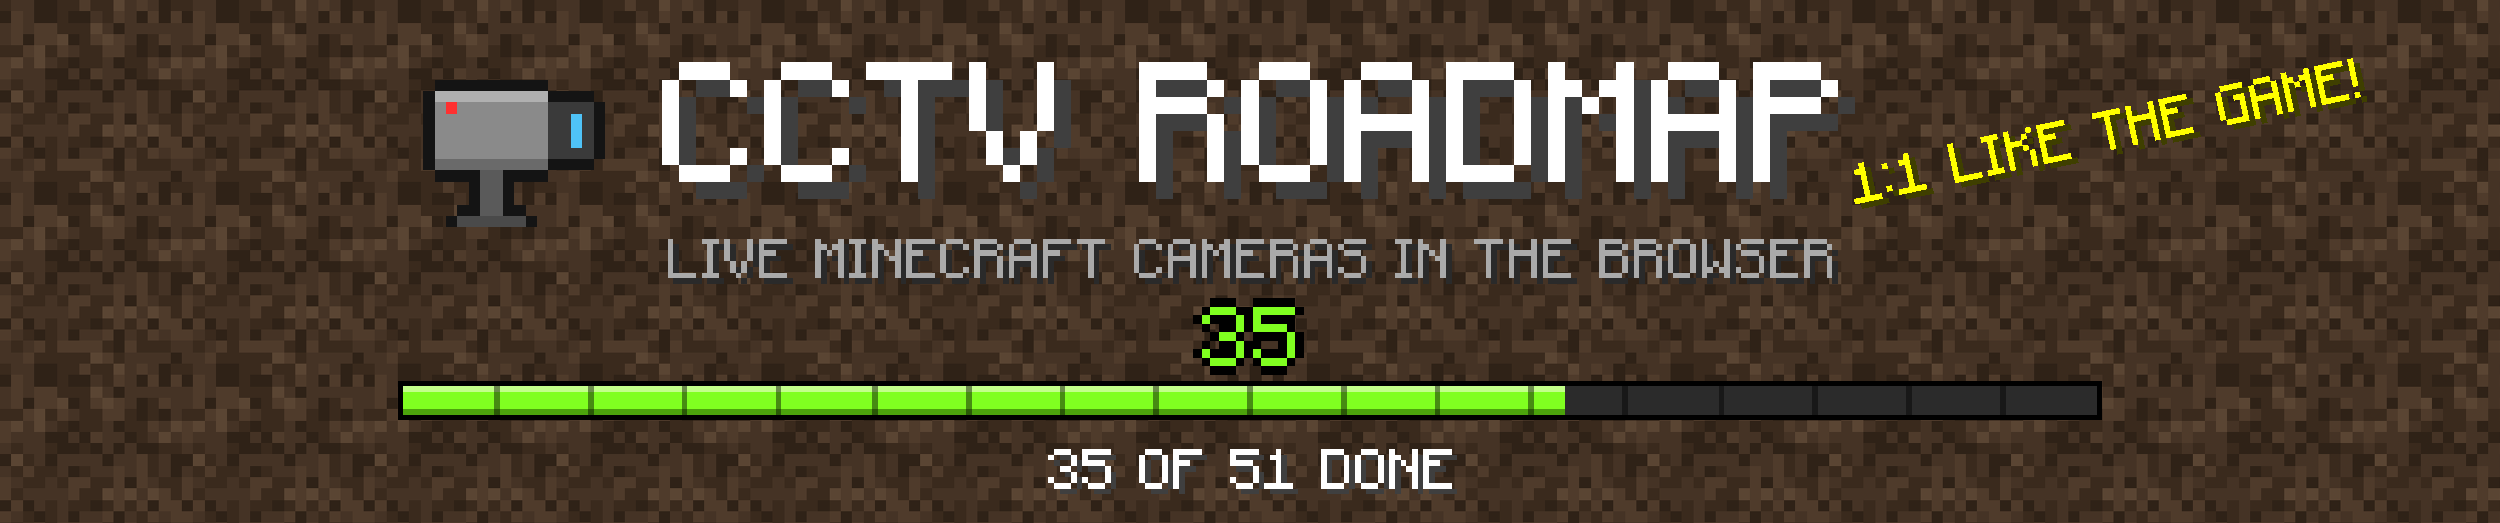
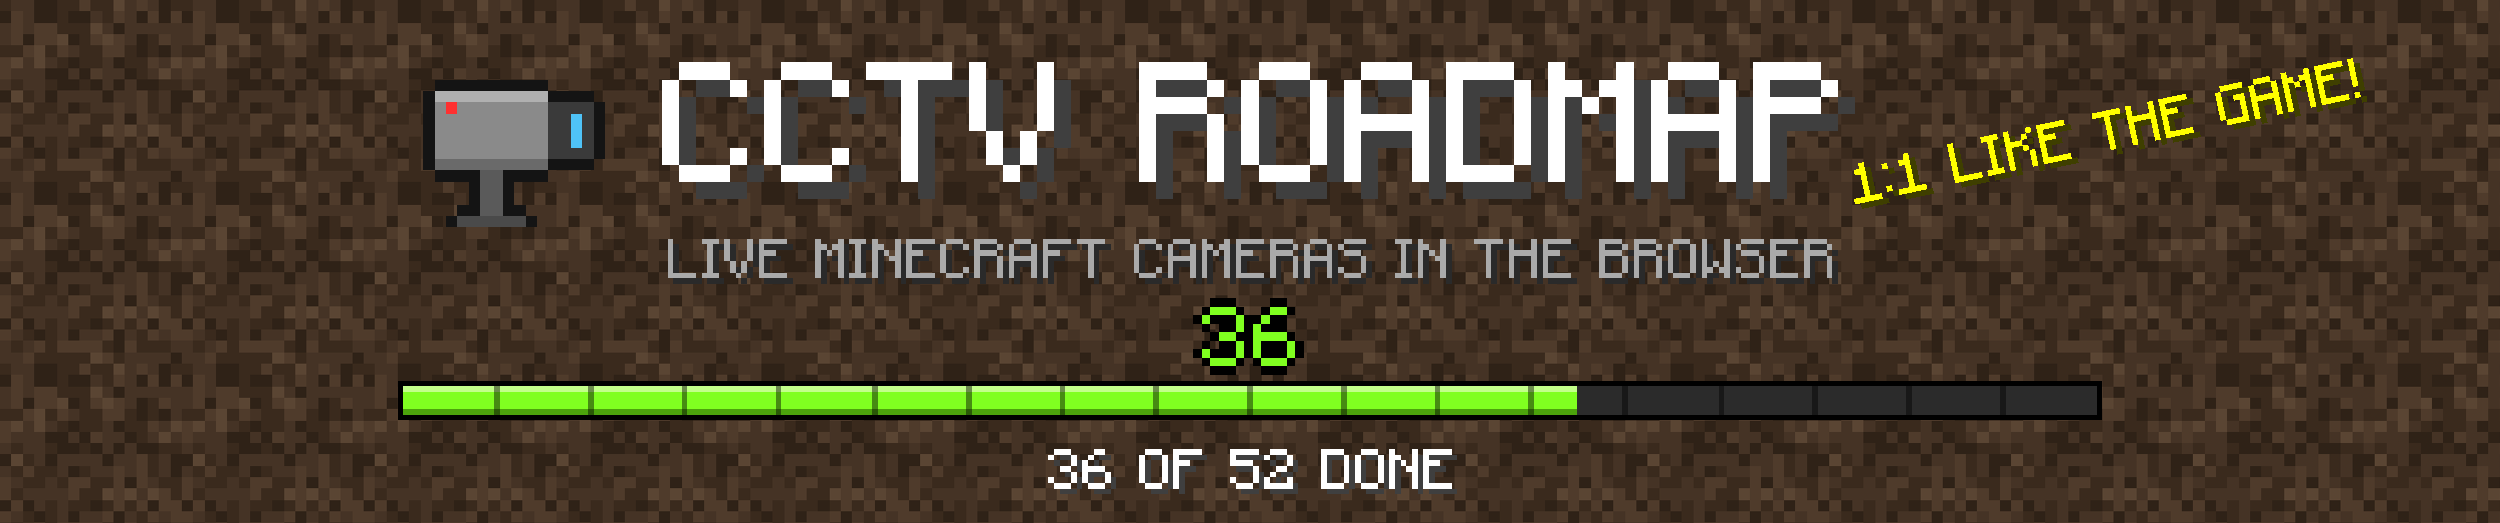
<svg xmlns="http://www.w3.org/2000/svg" width="880" height="184" viewBox="0 0 880 184" shape-rendering="crispEdges" role="img">
  <defs>
    <pattern id="dirt" width="64" height="64" patternUnits="userSpaceOnUse">
      <path fill="#3a2a1d" d="M0 0h4v4h-4zM20 0h8v4h-8zM32 0h8v4h-8zM60 0h4v4h-4zM20 4h4v4h-4zM36 4h4v4h-4zM20 8h12v4h-12zM28 12h4v4h-4zM52 12h4v4h-4zM0 16h8v4h-8zM16 16h4v4h-4zM28 16h8v4h-8zM44 16h4v4h-4zM52 16h4v4h-4zM20 20h4v4h-4zM28 20h8v4h-8zM44 20h8v4h-8zM48 24h4v4h-4zM4 28h4v4h-4zM16 28h4v4h-4zM28 28h4v4h-4zM56 28h8v4h-8zM8 32h4v4h-4zM52 32h4v4h-4zM4 36h4v4h-4zM12 36h8v4h-8zM28 36h4v4h-4zM52 36h4v4h-4zM8 40h8v4h-8zM20 40h4v4h-4zM32 40h8v4h-8zM56 40h8v4h-8zM4 44h4v4h-4zM28 44h8v4h-8zM60 44h4v4h-4zM16 48h4v4h-4zM24 48h8v4h-8zM36 48h4v4h-4zM44 48h4v4h-4zM8 52h4v4h-4zM16 52h4v4h-4zM48 52h4v4h-4zM4 56h4v4h-4zM16 56h4v4h-4zM36 56h4v4h-4zM48 56h12v4h-12zM12 60h20v4h-20zM40 60h4v4h-4z" />
      <path fill="#453325" d="M4 0h8v4h-8zM44 0h4v4h-4zM52 0h4v4h-4zM8 4h4v4h-4zM32 4h4v4h-4zM44 4h4v4h-4zM0 8h4v4h-4zM8 8h4v4h-4zM36 8h4v4h-4zM44 8h20v4h-20zM0 12h4v4h-4zM44 12h4v4h-4zM60 12h4v4h-4zM24 16h4v4h-4zM60 16h4v4h-4zM8 20h4v4h-4zM16 20h4v4h-4zM36 20h4v4h-4zM56 20h4v4h-4zM4 24h12v4h-12zM24 24h4v4h-4zM36 24h8v4h-8zM52 24h4v4h-4zM60 24h4v4h-4zM0 28h4v4h-4zM8 28h8v4h-8zM36 28h4v4h-4zM44 28h4v4h-4zM12 32h4v4h-4zM20 32h16v4h-16zM40 32h8v4h-8zM56 32h4v4h-4zM0 36h4v4h-4zM20 36h4v4h-4zM32 36h8v4h-8zM44 36h4v4h-4zM56 36h4v4h-4zM4 40h4v4h-4zM16 40h4v4h-4zM52 40h4v4h-4zM8 44h16v4h-16zM48 44h4v4h-4zM12 48h4v4h-4zM20 48h4v4h-4zM4 52h4v4h-4zM20 52h4v4h-4zM28 52h8v4h-8zM44 52h4v4h-4zM56 52h4v4h-4zM0 56h4v4h-4zM8 56h4v4h-4zM60 56h4v4h-4zM0 60h8v4h-8zM44 60h16v4h-16z" />
      <path fill="#2f2217" d="M12 0h8v4h-8zM56 0h4v4h-4zM0 4h4v4h-4zM12 4h8v4h-8zM24 4h8v4h-8zM48 4h4v4h-4zM56 4h4v4h-4zM40 8h4v4h-4zM8 12h4v4h-4zM24 12h4v4h-4zM48 12h4v4h-4zM48 16h4v4h-4zM56 16h4v4h-4zM24 20h4v4h-4zM40 20h4v4h-4zM16 24h8v4h-8zM28 24h4v4h-4zM44 24h4v4h-4zM20 28h8v4h-8zM32 28h4v4h-4zM40 28h4v4h-4zM48 28h8v4h-8zM0 32h4v4h-4zM16 32h4v4h-4zM36 32h4v4h-4zM60 32h4v4h-4zM24 36h4v4h-4zM60 36h4v4h-4zM44 40h4v4h-4zM0 48h4v4h-4zM8 48h4v4h-4zM32 48h4v4h-4zM52 48h4v4h-4zM12 52h4v4h-4zM24 52h4v4h-4zM40 52h4v4h-4zM40 56h4v4h-4zM60 60h4v4h-4z" />
      <path fill="#4f3b2b" d="M28 0h4v4h-4zM48 0h4v4h-4zM4 4h4v4h-4zM40 4h4v4h-4zM52 4h4v4h-4zM60 4h4v4h-4zM4 8h4v4h-4zM12 8h8v4h-8zM4 12h4v4h-4zM12 12h8v4h-8zM32 12h4v4h-4zM40 12h4v4h-4zM56 12h4v4h-4zM8 16h4v4h-4zM20 16h4v4h-4zM36 16h8v4h-8zM0 20h4v4h-4zM52 20h4v4h-4zM0 24h4v4h-4zM32 24h4v4h-4zM48 32h4v4h-4zM8 36h4v4h-4zM40 36h4v4h-4zM48 36h4v4h-4zM0 40h4v4h-4zM24 40h8v4h-8zM40 40h4v4h-4zM48 40h4v4h-4zM0 44h4v4h-4zM24 44h4v4h-4zM40 44h4v4h-4zM56 44h4v4h-4zM4 48h4v4h-4zM40 48h4v4h-4zM48 48h4v4h-4zM56 48h8v4h-8zM0 52h4v4h-4zM36 52h4v4h-4zM52 52h4v4h-4zM60 52h4v4h-4zM12 56h4v4h-4zM20 56h16v4h-16zM44 56h4v4h-4zM8 60h4v4h-4zM36 60h4v4h-4z" />
      <path fill="#5a4533" d="M40 0h4v4h-4zM32 8h4v4h-4zM20 12h4v4h-4zM36 12h4v4h-4zM12 16h4v4h-4zM4 20h4v4h-4zM12 20h4v4h-4zM60 20h4v4h-4zM56 24h4v4h-4zM4 32h4v4h-4zM36 44h4v4h-4zM44 44h4v4h-4zM52 44h4v4h-4zM32 60h4v4h-4z" />
    </pattern>
  </defs>
  <rect x="0" y="0" width="880" height="184" fill="url(#dirt)" />
  <path fill="#3f3f3f" d="M245 28h18v6h-18zM239 34h6v6h-6zM263 34h6v6h-6zM239 40h6v6h-6zM239 46h6v6h-6zM239 52h6v6h-6zM239 58h6v6h-6zM263 58h6v6h-6zM245 64h18v6h-18zM281 28h18v6h-18zM275 34h6v6h-6zM299 34h6v6h-6zM275 40h6v6h-6zM275 46h6v6h-6zM275 52h6v6h-6zM275 58h6v6h-6zM299 58h6v6h-6zM281 64h18v6h-18zM311 28h30v6h-30zM323 34h6v6h-6zM323 40h6v6h-6zM323 46h6v6h-6zM323 52h6v6h-6zM323 58h6v6h-6zM323 64h6v6h-6zM347 28h6v6h-6zM371 28h6v6h-6zM347 34h6v6h-6zM371 34h6v6h-6zM347 40h6v6h-6zM371 40h6v6h-6zM347 46h6v6h-6zM371 46h6v6h-6zM353 52h6v6h-6zM365 52h6v6h-6zM353 58h6v6h-6zM365 58h6v6h-6zM359 64h6v6h-6zM407 28h24v6h-24zM407 34h6v6h-6zM431 34h6v6h-6zM407 40h24v6h-24zM407 46h6v6h-6zM431 46h6v6h-6zM407 52h6v6h-6zM431 52h6v6h-6zM407 58h6v6h-6zM431 58h6v6h-6zM407 64h6v6h-6zM431 64h6v6h-6zM449 28h18v6h-18zM443 34h6v6h-6zM467 34h6v6h-6zM443 40h6v6h-6zM467 40h6v6h-6zM443 46h6v6h-6zM467 46h6v6h-6zM443 52h6v6h-6zM467 52h6v6h-6zM443 58h6v6h-6zM467 58h6v6h-6zM449 64h18v6h-18zM485 28h18v6h-18zM479 34h6v6h-6zM503 34h6v6h-6zM479 40h6v6h-6zM503 40h6v6h-6zM479 46h30v6h-30zM479 52h6v6h-6zM503 52h6v6h-6zM479 58h6v6h-6zM503 58h6v6h-6zM479 64h6v6h-6zM503 64h6v6h-6zM515 28h24v6h-24zM515 34h6v6h-6zM539 34h6v6h-6zM515 40h6v6h-6zM539 40h6v6h-6zM515 46h6v6h-6zM539 46h6v6h-6zM515 52h6v6h-6zM539 52h6v6h-6zM515 58h6v6h-6zM539 58h6v6h-6zM515 64h24v6h-24zM551 28h6v6h-6zM575 28h6v6h-6zM551 34h12v6h-12zM569 34h12v6h-12zM551 40h6v6h-6zM563 40h6v6h-6zM575 40h6v6h-6zM551 46h6v6h-6zM575 46h6v6h-6zM551 52h6v6h-6zM575 52h6v6h-6zM551 58h6v6h-6zM575 58h6v6h-6zM551 64h6v6h-6zM575 64h6v6h-6zM593 28h18v6h-18zM587 34h6v6h-6zM611 34h6v6h-6zM587 40h6v6h-6zM611 40h6v6h-6zM587 46h30v6h-30zM587 52h6v6h-6zM611 52h6v6h-6zM587 58h6v6h-6zM611 58h6v6h-6zM587 64h6v6h-6zM611 64h6v6h-6zM623 28h24v6h-24zM623 34h6v6h-6zM647 34h6v6h-6zM623 40h24v6h-24zM623 46h6v6h-6zM623 52h6v6h-6zM623 58h6v6h-6zM623 64h6v6h-6z" />
  <path fill="#ffffff" d="M239 22h18v6h-18zM233 28h6v6h-6zM257 28h6v6h-6zM233 34h6v6h-6zM233 40h6v6h-6zM233 46h6v6h-6zM233 52h6v6h-6zM257 52h6v6h-6zM239 58h18v6h-18zM275 22h18v6h-18zM269 28h6v6h-6zM293 28h6v6h-6zM269 34h6v6h-6zM269 40h6v6h-6zM269 46h6v6h-6zM269 52h6v6h-6zM293 52h6v6h-6zM275 58h18v6h-18zM305 22h30v6h-30zM317 28h6v6h-6zM317 34h6v6h-6zM317 40h6v6h-6zM317 46h6v6h-6zM317 52h6v6h-6zM317 58h6v6h-6zM341 22h6v6h-6zM365 22h6v6h-6zM341 28h6v6h-6zM365 28h6v6h-6zM341 34h6v6h-6zM365 34h6v6h-6zM341 40h6v6h-6zM365 40h6v6h-6zM347 46h6v6h-6zM359 46h6v6h-6zM347 52h6v6h-6zM359 52h6v6h-6zM353 58h6v6h-6zM401 22h24v6h-24zM401 28h6v6h-6zM425 28h6v6h-6zM401 34h24v6h-24zM401 40h6v6h-6zM425 40h6v6h-6zM401 46h6v6h-6zM425 46h6v6h-6zM401 52h6v6h-6zM425 52h6v6h-6zM401 58h6v6h-6zM425 58h6v6h-6zM443 22h18v6h-18zM437 28h6v6h-6zM461 28h6v6h-6zM437 34h6v6h-6zM461 34h6v6h-6zM437 40h6v6h-6zM461 40h6v6h-6zM437 46h6v6h-6zM461 46h6v6h-6zM437 52h6v6h-6zM461 52h6v6h-6zM443 58h18v6h-18zM479 22h18v6h-18zM473 28h6v6h-6zM497 28h6v6h-6zM473 34h6v6h-6zM497 34h6v6h-6zM473 40h30v6h-30zM473 46h6v6h-6zM497 46h6v6h-6zM473 52h6v6h-6zM497 52h6v6h-6zM473 58h6v6h-6zM497 58h6v6h-6zM509 22h24v6h-24zM509 28h6v6h-6zM533 28h6v6h-6zM509 34h6v6h-6zM533 34h6v6h-6zM509 40h6v6h-6zM533 40h6v6h-6zM509 46h6v6h-6zM533 46h6v6h-6zM509 52h6v6h-6zM533 52h6v6h-6zM509 58h24v6h-24zM545 22h6v6h-6zM569 22h6v6h-6zM545 28h12v6h-12zM563 28h12v6h-12zM545 34h6v6h-6zM557 34h6v6h-6zM569 34h6v6h-6zM545 40h6v6h-6zM569 40h6v6h-6zM545 46h6v6h-6zM569 46h6v6h-6zM545 52h6v6h-6zM569 52h6v6h-6zM545 58h6v6h-6zM569 58h6v6h-6zM587 22h18v6h-18zM581 28h6v6h-6zM605 28h6v6h-6zM581 34h6v6h-6zM605 34h6v6h-6zM581 40h30v6h-30zM581 46h6v6h-6zM605 46h6v6h-6zM581 52h6v6h-6zM605 52h6v6h-6zM581 58h6v6h-6zM605 58h6v6h-6zM617 22h24v6h-24zM617 28h6v6h-6zM641 28h6v6h-6zM617 34h24v6h-24zM617 40h6v6h-6zM617 46h6v6h-6zM617 52h6v6h-6zM617 58h6v6h-6z" />
  <path fill="#141414" d="M153 28h40v4h-40zM149 32h4v4h-4zM193 32h16v4h-16zM149 36h4v4h-4zM209 36h4v4h-4zM149 40h4v4h-4zM209 40h4v4h-4zM149 44h4v4h-4zM209 44h4v4h-4zM149 48h4v4h-4zM209 48h4v4h-4zM149 52h4v4h-4zM209 52h4v4h-4zM149 56h4v4h-4zM193 56h16v4h-16zM153 60h16v4h-16zM177 60h16v4h-16zM165 64h4v4h-4zM177 64h4v4h-4zM165 68h4v4h-4zM177 68h4v4h-4zM161 72h8v4h-8zM177 72h8v4h-8zM157 76h4v4h-4zM185 76h4v4h-4z" />
  <path fill="#b0b0b0" d="M153 32h40v4h-40z" />
  <path fill="#8a8a8a" d="M153 36h4v4h-4zM161 36h32v4h-32zM153 40h40v4h-40zM153 44h40v4h-40zM153 48h40v4h-40zM153 52h40v4h-40z" />
  <path fill="#ff3030" d="M157 36h4v4h-4z" />
  <path fill="#3a3a3a" d="M193 36h16v4h-16zM193 40h8v4h-8zM205 40h4v4h-4zM193 44h8v4h-8zM205 44h4v4h-4zM193 48h8v4h-8zM205 48h4v4h-4zM193 52h16v4h-16z" />
  <path fill="#4fc3f7" d="M201 40h4v4h-4zM201 44h4v4h-4zM201 48h4v4h-4z" />
  <path fill="#6a6a6a" d="M153 56h40v4h-40z" />
  <path fill="#5a5a5a" d="M169 60h8v4h-8zM169 64h8v4h-8zM169 68h8v4h-8zM169 72h8v4h-8z" />
  <path fill="#4a4a4a" d="M161 76h24v4h-24z" />
  <g transform="translate(653 72) rotate(-12)">
    <path fill="#3f3f00" d="M6 -12h2v2h-2zM4 -10h4v2h-4zM6 -8h2v2h-2zM6 -6h2v2h-2zM6 -4h2v2h-2zM6 -2h2v2h-2zM2 0h10v2h-10zM14 -10h2v2h-2zM14 -2h2v2h-2zM22 -12h2v2h-2zM20 -10h4v2h-4zM22 -8h2v2h-2zM22 -6h2v2h-2zM22 -4h2v2h-2zM22 -2h2v2h-2zM18 0h10v2h-10zM38 -12h2v2h-2zM38 -10h2v2h-2zM38 -8h2v2h-2zM38 -6h2v2h-2zM38 -4h2v2h-2zM38 -2h2v2h-2zM38 0h10v2h-10zM50 -12h6v2h-6zM52 -10h2v2h-2zM52 -8h2v2h-2zM52 -6h2v2h-2zM52 -4h2v2h-2zM52 -2h2v2h-2zM50 0h6v2h-6zM58 -12h2v2h-2zM66 -12h2v2h-2zM58 -10h2v2h-2zM64 -10h2v2h-2zM58 -8h6v2h-6zM58 -6h2v2h-2zM64 -6h2v2h-2zM58 -4h2v2h-2zM66 -4h2v2h-2zM58 -2h2v2h-2zM66 -2h2v2h-2zM58 0h2v2h-2zM66 0h2v2h-2zM70 -12h10v2h-10zM70 -10h2v2h-2zM70 -8h6v2h-6zM70 -6h2v2h-2zM70 -4h2v2h-2zM70 -2h2v2h-2zM70 0h10v2h-10zM90 -12h10v2h-10zM94 -10h2v2h-2zM94 -8h2v2h-2zM94 -6h2v2h-2zM94 -4h2v2h-2zM94 -2h2v2h-2zM94 0h2v2h-2zM102 -12h2v2h-2zM110 -12h2v2h-2zM102 -10h2v2h-2zM110 -10h2v2h-2zM102 -8h10v2h-10zM102 -6h2v2h-2zM110 -6h2v2h-2zM102 -4h2v2h-2zM110 -4h2v2h-2zM102 -2h2v2h-2zM110 -2h2v2h-2zM102 0h2v2h-2zM110 0h2v2h-2zM114 -12h10v2h-10zM114 -10h2v2h-2zM114 -8h6v2h-6zM114 -6h2v2h-2zM114 -4h2v2h-2zM114 -2h2v2h-2zM114 0h10v2h-10zM136 -12h8v2h-8zM134 -10h2v2h-2zM134 -8h2v2h-2zM140 -8h4v2h-4zM134 -6h2v2h-2zM142 -6h2v2h-2zM134 -4h2v2h-2zM142 -4h2v2h-2zM134 -2h2v2h-2zM142 -2h2v2h-2zM136 0h8v2h-8zM148 -12h6v2h-6zM146 -10h2v2h-2zM154 -10h2v2h-2zM146 -8h2v2h-2zM154 -8h2v2h-2zM146 -6h10v2h-10zM146 -4h2v2h-2zM154 -4h2v2h-2zM146 -2h2v2h-2zM154 -2h2v2h-2zM146 0h2v2h-2zM154 0h2v2h-2zM158 -12h2v2h-2zM166 -12h2v2h-2zM158 -10h4v2h-4zM164 -10h4v2h-4zM158 -8h2v2h-2zM162 -8h2v2h-2zM166 -8h2v2h-2zM158 -6h2v2h-2zM166 -6h2v2h-2zM158 -4h2v2h-2zM166 -4h2v2h-2zM158 -2h2v2h-2zM166 -2h2v2h-2zM158 0h2v2h-2zM166 0h2v2h-2zM170 -12h10v2h-10zM170 -10h2v2h-2zM170 -8h6v2h-6zM170 -6h2v2h-2zM170 -4h2v2h-2zM170 -2h2v2h-2zM170 0h10v2h-10zM182 -12h2v2h-2zM182 -10h2v2h-2zM182 -8h2v2h-2zM182 -6h2v2h-2zM182 -4h2v2h-2zM182 0h2v2h-2z" />
    <path fill="#ffff00" d="M4 -14h2v2h-2zM2 -12h4v2h-4zM4 -10h2v2h-2zM4 -8h2v2h-2zM4 -6h2v2h-2zM4 -4h2v2h-2zM0 -2h10v2h-10zM12 -12h2v2h-2zM12 -4h2v2h-2zM20 -14h2v2h-2zM18 -12h4v2h-4zM20 -10h2v2h-2zM20 -8h2v2h-2zM20 -6h2v2h-2zM20 -4h2v2h-2zM16 -2h10v2h-10zM36 -14h2v2h-2zM36 -12h2v2h-2zM36 -10h2v2h-2zM36 -8h2v2h-2zM36 -6h2v2h-2zM36 -4h2v2h-2zM36 -2h10v2h-10zM48 -14h6v2h-6zM50 -12h2v2h-2zM50 -10h2v2h-2zM50 -8h2v2h-2zM50 -6h2v2h-2zM50 -4h2v2h-2zM48 -2h6v2h-6zM56 -14h2v2h-2zM64 -14h2v2h-2zM56 -12h2v2h-2zM62 -12h2v2h-2zM56 -10h6v2h-6zM56 -8h2v2h-2zM62 -8h2v2h-2zM56 -6h2v2h-2zM64 -6h2v2h-2zM56 -4h2v2h-2zM64 -4h2v2h-2zM56 -2h2v2h-2zM64 -2h2v2h-2zM68 -14h10v2h-10zM68 -12h2v2h-2zM68 -10h6v2h-6zM68 -8h2v2h-2zM68 -6h2v2h-2zM68 -4h2v2h-2zM68 -2h10v2h-10zM88 -14h10v2h-10zM92 -12h2v2h-2zM92 -10h2v2h-2zM92 -8h2v2h-2zM92 -6h2v2h-2zM92 -4h2v2h-2zM92 -2h2v2h-2zM100 -14h2v2h-2zM108 -14h2v2h-2zM100 -12h2v2h-2zM108 -12h2v2h-2zM100 -10h10v2h-10zM100 -8h2v2h-2zM108 -8h2v2h-2zM100 -6h2v2h-2zM108 -6h2v2h-2zM100 -4h2v2h-2zM108 -4h2v2h-2zM100 -2h2v2h-2zM108 -2h2v2h-2zM112 -14h10v2h-10zM112 -12h2v2h-2zM112 -10h6v2h-6zM112 -8h2v2h-2zM112 -6h2v2h-2zM112 -4h2v2h-2zM112 -2h10v2h-10zM134 -14h8v2h-8zM132 -12h2v2h-2zM132 -10h2v2h-2zM138 -10h4v2h-4zM132 -8h2v2h-2zM140 -8h2v2h-2zM132 -6h2v2h-2zM140 -6h2v2h-2zM132 -4h2v2h-2zM140 -4h2v2h-2zM134 -2h8v2h-8zM146 -14h6v2h-6zM144 -12h2v2h-2zM152 -12h2v2h-2zM144 -10h2v2h-2zM152 -10h2v2h-2zM144 -8h10v2h-10zM144 -6h2v2h-2zM152 -6h2v2h-2zM144 -4h2v2h-2zM152 -4h2v2h-2zM144 -2h2v2h-2zM152 -2h2v2h-2zM156 -14h2v2h-2zM164 -14h2v2h-2zM156 -12h4v2h-4zM162 -12h4v2h-4zM156 -10h2v2h-2zM160 -10h2v2h-2zM164 -10h2v2h-2zM156 -8h2v2h-2zM164 -8h2v2h-2zM156 -6h2v2h-2zM164 -6h2v2h-2zM156 -4h2v2h-2zM164 -4h2v2h-2zM156 -2h2v2h-2zM164 -2h2v2h-2zM168 -14h10v2h-10zM168 -12h2v2h-2zM168 -10h6v2h-6zM168 -8h2v2h-2zM168 -6h2v2h-2zM168 -4h2v2h-2zM168 -2h10v2h-10zM180 -14h2v2h-2zM180 -12h2v2h-2zM180 -10h2v2h-2zM180 -8h2v2h-2zM180 -6h2v2h-2zM180 -2h2v2h-2z" />
  </g>
  <path fill="#2a2a2a" d="M237 86h2v2h-2zM237 88h2v2h-2zM237 90h2v2h-2zM237 92h2v2h-2zM237 94h2v2h-2zM237 96h2v2h-2zM237 98h10v2h-10zM249 86h6v2h-6zM251 88h2v2h-2zM251 90h2v2h-2zM251 92h2v2h-2zM251 94h2v2h-2zM251 96h2v2h-2zM249 98h6v2h-6zM257 86h2v2h-2zM265 86h2v2h-2zM257 88h2v2h-2zM265 88h2v2h-2zM257 90h2v2h-2zM265 90h2v2h-2zM257 92h2v2h-2zM265 92h2v2h-2zM259 94h2v2h-2zM263 94h2v2h-2zM259 96h2v2h-2zM263 96h2v2h-2zM261 98h2v2h-2zM269 86h10v2h-10zM269 88h2v2h-2zM269 90h6v2h-6zM269 92h2v2h-2zM269 94h2v2h-2zM269 96h2v2h-2zM269 98h10v2h-10zM289 86h2v2h-2zM297 86h2v2h-2zM289 88h4v2h-4zM295 88h4v2h-4zM289 90h2v2h-2zM293 90h2v2h-2zM297 90h2v2h-2zM289 92h2v2h-2zM297 92h2v2h-2zM289 94h2v2h-2zM297 94h2v2h-2zM289 96h2v2h-2zM297 96h2v2h-2zM289 98h2v2h-2zM297 98h2v2h-2zM301 86h6v2h-6zM303 88h2v2h-2zM303 90h2v2h-2zM303 92h2v2h-2zM303 94h2v2h-2zM303 96h2v2h-2zM301 98h6v2h-6zM309 86h2v2h-2zM317 86h2v2h-2zM309 88h4v2h-4zM317 88h2v2h-2zM309 90h2v2h-2zM313 90h2v2h-2zM317 90h2v2h-2zM309 92h2v2h-2zM315 92h4v2h-4zM309 94h2v2h-2zM317 94h2v2h-2zM309 96h2v2h-2zM317 96h2v2h-2zM309 98h2v2h-2zM317 98h2v2h-2zM321 86h10v2h-10zM321 88h2v2h-2zM321 90h6v2h-6zM321 92h2v2h-2zM321 94h2v2h-2zM321 96h2v2h-2zM321 98h10v2h-10zM335 86h6v2h-6zM333 88h2v2h-2zM341 88h2v2h-2zM333 90h2v2h-2zM333 92h2v2h-2zM333 94h2v2h-2zM333 96h2v2h-2zM341 96h2v2h-2zM335 98h6v2h-6zM345 86h8v2h-8zM345 88h2v2h-2zM353 88h2v2h-2zM345 90h8v2h-8zM345 92h2v2h-2zM353 92h2v2h-2zM345 94h2v2h-2zM353 94h2v2h-2zM345 96h2v2h-2zM353 96h2v2h-2zM345 98h2v2h-2zM353 98h2v2h-2zM359 86h6v2h-6zM357 88h2v2h-2zM365 88h2v2h-2zM357 90h2v2h-2zM365 90h2v2h-2zM357 92h10v2h-10zM357 94h2v2h-2zM365 94h2v2h-2zM357 96h2v2h-2zM365 96h2v2h-2zM357 98h2v2h-2zM365 98h2v2h-2zM369 86h10v2h-10zM369 88h2v2h-2zM369 90h6v2h-6zM369 92h2v2h-2zM369 94h2v2h-2zM369 96h2v2h-2zM369 98h2v2h-2zM381 86h10v2h-10zM385 88h2v2h-2zM385 90h2v2h-2zM385 92h2v2h-2zM385 94h2v2h-2zM385 96h2v2h-2zM385 98h2v2h-2zM403 86h6v2h-6zM401 88h2v2h-2zM409 88h2v2h-2zM401 90h2v2h-2zM401 92h2v2h-2zM401 94h2v2h-2zM401 96h2v2h-2zM409 96h2v2h-2zM403 98h6v2h-6zM415 86h6v2h-6zM413 88h2v2h-2zM421 88h2v2h-2zM413 90h2v2h-2zM421 90h2v2h-2zM413 92h10v2h-10zM413 94h2v2h-2zM421 94h2v2h-2zM413 96h2v2h-2zM421 96h2v2h-2zM413 98h2v2h-2zM421 98h2v2h-2zM425 86h2v2h-2zM433 86h2v2h-2zM425 88h4v2h-4zM431 88h4v2h-4zM425 90h2v2h-2zM429 90h2v2h-2zM433 90h2v2h-2zM425 92h2v2h-2zM433 92h2v2h-2zM425 94h2v2h-2zM433 94h2v2h-2zM425 96h2v2h-2zM433 96h2v2h-2zM425 98h2v2h-2zM433 98h2v2h-2zM437 86h10v2h-10zM437 88h2v2h-2zM437 90h6v2h-6zM437 92h2v2h-2zM437 94h2v2h-2zM437 96h2v2h-2zM437 98h10v2h-10zM449 86h8v2h-8zM449 88h2v2h-2zM457 88h2v2h-2zM449 90h8v2h-8zM449 92h2v2h-2zM457 92h2v2h-2zM449 94h2v2h-2zM457 94h2v2h-2zM449 96h2v2h-2zM457 96h2v2h-2zM449 98h2v2h-2zM457 98h2v2h-2zM463 86h6v2h-6zM461 88h2v2h-2zM469 88h2v2h-2zM461 90h2v2h-2zM469 90h2v2h-2zM461 92h10v2h-10zM461 94h2v2h-2zM469 94h2v2h-2zM461 96h2v2h-2zM469 96h2v2h-2zM461 98h2v2h-2zM469 98h2v2h-2zM475 86h8v2h-8zM473 88h2v2h-2zM475 90h6v2h-6zM481 92h2v2h-2zM481 94h2v2h-2zM473 96h2v2h-2zM481 96h2v2h-2zM475 98h6v2h-6zM493 86h6v2h-6zM495 88h2v2h-2zM495 90h2v2h-2zM495 92h2v2h-2zM495 94h2v2h-2zM495 96h2v2h-2zM493 98h6v2h-6zM501 86h2v2h-2zM509 86h2v2h-2zM501 88h4v2h-4zM509 88h2v2h-2zM501 90h2v2h-2zM505 90h2v2h-2zM509 90h2v2h-2zM501 92h2v2h-2zM507 92h4v2h-4zM501 94h2v2h-2zM509 94h2v2h-2zM501 96h2v2h-2zM509 96h2v2h-2zM501 98h2v2h-2zM509 98h2v2h-2zM521 86h10v2h-10zM525 88h2v2h-2zM525 90h2v2h-2zM525 92h2v2h-2zM525 94h2v2h-2zM525 96h2v2h-2zM525 98h2v2h-2zM533 86h2v2h-2zM541 86h2v2h-2zM533 88h2v2h-2zM541 88h2v2h-2zM533 90h10v2h-10zM533 92h2v2h-2zM541 92h2v2h-2zM533 94h2v2h-2zM541 94h2v2h-2zM533 96h2v2h-2zM541 96h2v2h-2zM533 98h2v2h-2zM541 98h2v2h-2zM545 86h10v2h-10zM545 88h2v2h-2zM545 90h6v2h-6zM545 92h2v2h-2zM545 94h2v2h-2zM545 96h2v2h-2zM545 98h10v2h-10zM565 86h8v2h-8zM565 88h2v2h-2zM573 88h2v2h-2zM565 90h8v2h-8zM565 92h2v2h-2zM573 92h2v2h-2zM565 94h2v2h-2zM573 94h2v2h-2zM565 96h2v2h-2zM573 96h2v2h-2zM565 98h8v2h-8zM577 86h8v2h-8zM577 88h2v2h-2zM585 88h2v2h-2zM577 90h8v2h-8zM577 92h2v2h-2zM585 92h2v2h-2zM577 94h2v2h-2zM585 94h2v2h-2zM577 96h2v2h-2zM585 96h2v2h-2zM577 98h2v2h-2zM585 98h2v2h-2zM591 86h6v2h-6zM589 88h2v2h-2zM597 88h2v2h-2zM589 90h2v2h-2zM597 90h2v2h-2zM589 92h2v2h-2zM597 92h2v2h-2zM589 94h2v2h-2zM597 94h2v2h-2zM589 96h2v2h-2zM597 96h2v2h-2zM591 98h6v2h-6zM601 86h2v2h-2zM609 86h2v2h-2zM601 88h2v2h-2zM609 88h2v2h-2zM601 90h2v2h-2zM609 90h2v2h-2zM601 92h2v2h-2zM609 92h2v2h-2zM601 94h2v2h-2zM605 94h2v2h-2zM609 94h2v2h-2zM601 96h4v2h-4zM607 96h4v2h-4zM601 98h2v2h-2zM609 98h2v2h-2zM615 86h8v2h-8zM613 88h2v2h-2zM615 90h6v2h-6zM621 92h2v2h-2zM621 94h2v2h-2zM613 96h2v2h-2zM621 96h2v2h-2zM615 98h6v2h-6zM625 86h10v2h-10zM625 88h2v2h-2zM625 90h6v2h-6zM625 92h2v2h-2zM625 94h2v2h-2zM625 96h2v2h-2zM625 98h10v2h-10zM637 86h8v2h-8zM637 88h2v2h-2zM645 88h2v2h-2zM637 90h8v2h-8zM637 92h2v2h-2zM645 92h2v2h-2zM637 94h2v2h-2zM645 94h2v2h-2zM637 96h2v2h-2zM645 96h2v2h-2zM637 98h2v2h-2zM645 98h2v2h-2z" />
  <path fill="#aaaaaa" d="M235 84h2v2h-2zM235 86h2v2h-2zM235 88h2v2h-2zM235 90h2v2h-2zM235 92h2v2h-2zM235 94h2v2h-2zM235 96h10v2h-10zM247 84h6v2h-6zM249 86h2v2h-2zM249 88h2v2h-2zM249 90h2v2h-2zM249 92h2v2h-2zM249 94h2v2h-2zM247 96h6v2h-6zM255 84h2v2h-2zM263 84h2v2h-2zM255 86h2v2h-2zM263 86h2v2h-2zM255 88h2v2h-2zM263 88h2v2h-2zM255 90h2v2h-2zM263 90h2v2h-2zM257 92h2v2h-2zM261 92h2v2h-2zM257 94h2v2h-2zM261 94h2v2h-2zM259 96h2v2h-2zM267 84h10v2h-10zM267 86h2v2h-2zM267 88h6v2h-6zM267 90h2v2h-2zM267 92h2v2h-2zM267 94h2v2h-2zM267 96h10v2h-10zM287 84h2v2h-2zM295 84h2v2h-2zM287 86h4v2h-4zM293 86h4v2h-4zM287 88h2v2h-2zM291 88h2v2h-2zM295 88h2v2h-2zM287 90h2v2h-2zM295 90h2v2h-2zM287 92h2v2h-2zM295 92h2v2h-2zM287 94h2v2h-2zM295 94h2v2h-2zM287 96h2v2h-2zM295 96h2v2h-2zM299 84h6v2h-6zM301 86h2v2h-2zM301 88h2v2h-2zM301 90h2v2h-2zM301 92h2v2h-2zM301 94h2v2h-2zM299 96h6v2h-6zM307 84h2v2h-2zM315 84h2v2h-2zM307 86h4v2h-4zM315 86h2v2h-2zM307 88h2v2h-2zM311 88h2v2h-2zM315 88h2v2h-2zM307 90h2v2h-2zM313 90h4v2h-4zM307 92h2v2h-2zM315 92h2v2h-2zM307 94h2v2h-2zM315 94h2v2h-2zM307 96h2v2h-2zM315 96h2v2h-2zM319 84h10v2h-10zM319 86h2v2h-2zM319 88h6v2h-6zM319 90h2v2h-2zM319 92h2v2h-2zM319 94h2v2h-2zM319 96h10v2h-10zM333 84h6v2h-6zM331 86h2v2h-2zM339 86h2v2h-2zM331 88h2v2h-2zM331 90h2v2h-2zM331 92h2v2h-2zM331 94h2v2h-2zM339 94h2v2h-2zM333 96h6v2h-6zM343 84h8v2h-8zM343 86h2v2h-2zM351 86h2v2h-2zM343 88h8v2h-8zM343 90h2v2h-2zM351 90h2v2h-2zM343 92h2v2h-2zM351 92h2v2h-2zM343 94h2v2h-2zM351 94h2v2h-2zM343 96h2v2h-2zM351 96h2v2h-2zM357 84h6v2h-6zM355 86h2v2h-2zM363 86h2v2h-2zM355 88h2v2h-2zM363 88h2v2h-2zM355 90h10v2h-10zM355 92h2v2h-2zM363 92h2v2h-2zM355 94h2v2h-2zM363 94h2v2h-2zM355 96h2v2h-2zM363 96h2v2h-2zM367 84h10v2h-10zM367 86h2v2h-2zM367 88h6v2h-6zM367 90h2v2h-2zM367 92h2v2h-2zM367 94h2v2h-2zM367 96h2v2h-2zM379 84h10v2h-10zM383 86h2v2h-2zM383 88h2v2h-2zM383 90h2v2h-2zM383 92h2v2h-2zM383 94h2v2h-2zM383 96h2v2h-2zM401 84h6v2h-6zM399 86h2v2h-2zM407 86h2v2h-2zM399 88h2v2h-2zM399 90h2v2h-2zM399 92h2v2h-2zM399 94h2v2h-2zM407 94h2v2h-2zM401 96h6v2h-6zM413 84h6v2h-6zM411 86h2v2h-2zM419 86h2v2h-2zM411 88h2v2h-2zM419 88h2v2h-2zM411 90h10v2h-10zM411 92h2v2h-2zM419 92h2v2h-2zM411 94h2v2h-2zM419 94h2v2h-2zM411 96h2v2h-2zM419 96h2v2h-2zM423 84h2v2h-2zM431 84h2v2h-2zM423 86h4v2h-4zM429 86h4v2h-4zM423 88h2v2h-2zM427 88h2v2h-2zM431 88h2v2h-2zM423 90h2v2h-2zM431 90h2v2h-2zM423 92h2v2h-2zM431 92h2v2h-2zM423 94h2v2h-2zM431 94h2v2h-2zM423 96h2v2h-2zM431 96h2v2h-2zM435 84h10v2h-10zM435 86h2v2h-2zM435 88h6v2h-6zM435 90h2v2h-2zM435 92h2v2h-2zM435 94h2v2h-2zM435 96h10v2h-10zM447 84h8v2h-8zM447 86h2v2h-2zM455 86h2v2h-2zM447 88h8v2h-8zM447 90h2v2h-2zM455 90h2v2h-2zM447 92h2v2h-2zM455 92h2v2h-2zM447 94h2v2h-2zM455 94h2v2h-2zM447 96h2v2h-2zM455 96h2v2h-2zM461 84h6v2h-6zM459 86h2v2h-2zM467 86h2v2h-2zM459 88h2v2h-2zM467 88h2v2h-2zM459 90h10v2h-10zM459 92h2v2h-2zM467 92h2v2h-2zM459 94h2v2h-2zM467 94h2v2h-2zM459 96h2v2h-2zM467 96h2v2h-2zM473 84h8v2h-8zM471 86h2v2h-2zM473 88h6v2h-6zM479 90h2v2h-2zM479 92h2v2h-2zM471 94h2v2h-2zM479 94h2v2h-2zM473 96h6v2h-6zM491 84h6v2h-6zM493 86h2v2h-2zM493 88h2v2h-2zM493 90h2v2h-2zM493 92h2v2h-2zM493 94h2v2h-2zM491 96h6v2h-6zM499 84h2v2h-2zM507 84h2v2h-2zM499 86h4v2h-4zM507 86h2v2h-2zM499 88h2v2h-2zM503 88h2v2h-2zM507 88h2v2h-2zM499 90h2v2h-2zM505 90h4v2h-4zM499 92h2v2h-2zM507 92h2v2h-2zM499 94h2v2h-2zM507 94h2v2h-2zM499 96h2v2h-2zM507 96h2v2h-2zM519 84h10v2h-10zM523 86h2v2h-2zM523 88h2v2h-2zM523 90h2v2h-2zM523 92h2v2h-2zM523 94h2v2h-2zM523 96h2v2h-2zM531 84h2v2h-2zM539 84h2v2h-2zM531 86h2v2h-2zM539 86h2v2h-2zM531 88h10v2h-10zM531 90h2v2h-2zM539 90h2v2h-2zM531 92h2v2h-2zM539 92h2v2h-2zM531 94h2v2h-2zM539 94h2v2h-2zM531 96h2v2h-2zM539 96h2v2h-2zM543 84h10v2h-10zM543 86h2v2h-2zM543 88h6v2h-6zM543 90h2v2h-2zM543 92h2v2h-2zM543 94h2v2h-2zM543 96h10v2h-10zM563 84h8v2h-8zM563 86h2v2h-2zM571 86h2v2h-2zM563 88h8v2h-8zM563 90h2v2h-2zM571 90h2v2h-2zM563 92h2v2h-2zM571 92h2v2h-2zM563 94h2v2h-2zM571 94h2v2h-2zM563 96h8v2h-8zM575 84h8v2h-8zM575 86h2v2h-2zM583 86h2v2h-2zM575 88h8v2h-8zM575 90h2v2h-2zM583 90h2v2h-2zM575 92h2v2h-2zM583 92h2v2h-2zM575 94h2v2h-2zM583 94h2v2h-2zM575 96h2v2h-2zM583 96h2v2h-2zM589 84h6v2h-6zM587 86h2v2h-2zM595 86h2v2h-2zM587 88h2v2h-2zM595 88h2v2h-2zM587 90h2v2h-2zM595 90h2v2h-2zM587 92h2v2h-2zM595 92h2v2h-2zM587 94h2v2h-2zM595 94h2v2h-2zM589 96h6v2h-6zM599 84h2v2h-2zM607 84h2v2h-2zM599 86h2v2h-2zM607 86h2v2h-2zM599 88h2v2h-2zM607 88h2v2h-2zM599 90h2v2h-2zM607 90h2v2h-2zM599 92h2v2h-2zM603 92h2v2h-2zM607 92h2v2h-2zM599 94h4v2h-4zM605 94h4v2h-4zM599 96h2v2h-2zM607 96h2v2h-2zM613 84h8v2h-8zM611 86h2v2h-2zM613 88h6v2h-6zM619 90h2v2h-2zM619 92h2v2h-2zM611 94h2v2h-2zM619 94h2v2h-2zM613 96h6v2h-6zM623 84h10v2h-10zM623 86h2v2h-2zM623 88h6v2h-6zM623 90h2v2h-2zM623 92h2v2h-2zM623 94h2v2h-2zM623 96h10v2h-10zM635 84h8v2h-8zM635 86h2v2h-2zM643 86h2v2h-2zM635 88h8v2h-8zM635 90h2v2h-2zM643 90h2v2h-2zM635 92h2v2h-2zM643 92h2v2h-2zM635 94h2v2h-2zM643 94h2v2h-2zM635 96h2v2h-2zM643 96h2v2h-2z" />
-   <path fill="#000000" d="M423 108h9v3h-9zM420 111h3v3h-3zM432 111h3v3h-3zM432 114h3v3h-3zM426 117h6v3h-6zM432 120h3v3h-3zM420 123h3v3h-3zM432 123h3v3h-3zM423 126h9v3h-9zM438 108h15v3h-15zM438 111h3v3h-3zM438 114h12v3h-12zM450 117h3v3h-3zM450 120h3v3h-3zM438 123h3v3h-3zM450 123h3v3h-3zM441 126h9v3h-9z" />
-   <path fill="#000000" d="M429 108h9v3h-9zM426 111h3v3h-3zM438 111h3v3h-3zM438 114h3v3h-3zM432 117h6v3h-6zM438 120h3v3h-3zM426 123h3v3h-3zM438 123h3v3h-3zM429 126h9v3h-9zM444 108h15v3h-15zM444 111h3v3h-3zM444 114h12v3h-12zM456 117h3v3h-3zM456 120h3v3h-3zM444 123h3v3h-3zM456 123h3v3h-3zM447 126h9v3h-9z" />
-   <path fill="#000000" d="M426 105h9v3h-9zM423 108h3v3h-3zM435 108h3v3h-3zM435 111h3v3h-3zM429 114h6v3h-6zM435 117h3v3h-3zM423 120h3v3h-3zM435 120h3v3h-3zM426 123h9v3h-9zM441 105h15v3h-15zM441 108h3v3h-3zM441 111h12v3h-12zM453 114h3v3h-3zM453 117h3v3h-3zM441 120h3v3h-3zM453 120h3v3h-3zM444 123h9v3h-9z" />
-   <path fill="#000000" d="M426 111h9v3h-9zM423 114h3v3h-3zM435 114h3v3h-3zM435 117h3v3h-3zM429 120h6v3h-6zM435 123h3v3h-3zM423 126h3v3h-3zM435 126h3v3h-3zM426 129h9v3h-9zM441 111h15v3h-15zM441 114h3v3h-3zM441 117h12v3h-12zM453 120h3v3h-3zM453 123h3v3h-3zM441 126h3v3h-3zM453 126h3v3h-3zM444 129h9v3h-9z" />
-   <path fill="#80ff20" d="M426 108h9v3h-9zM423 111h3v3h-3zM435 111h3v3h-3zM435 114h3v3h-3zM429 117h6v3h-6zM435 120h3v3h-3zM423 123h3v3h-3zM435 123h3v3h-3zM426 126h9v3h-9zM441 108h15v3h-15zM441 111h3v3h-3zM441 114h12v3h-12zM453 117h3v3h-3zM453 120h3v3h-3zM441 123h3v3h-3zM453 123h3v3h-3zM444 126h9v3h-9z" />
+   <path fill="#000000" d="M423 108h9v3h-9zM420 111h3v3h-3zM432 111h3v3h-3zM432 114h3v3h-3zM426 117h6v3h-6zM432 120h3v3h-3zM420 123h3v3h-3zM432 123h3v3h-3zM423 126h9v3h-9zM444 108h6v3h-6zM441 111h3v3h-3zM438 114h3v3h-3zM438 117h12v3h-12zM438 120h3v3h-3zM450 120h3v3h-3zM438 123h3v3h-3zM450 123h3v3h-3zM441 126h9v3h-9z" />
+   <path fill="#000000" d="M429 108h9v3h-9zM426 111h3v3h-3zM438 111h3v3h-3zM438 114h3v3h-3zM432 117h6v3h-6zM438 120h3v3h-3zM426 123h3v3h-3zM438 123h3v3h-3zM429 126h9v3h-9zM450 108h6v3h-6zM447 111h3v3h-3zM444 114h3v3h-3zM444 117h12v3h-12zM444 120h3v3h-3zM456 120h3v3h-3zM444 123h3v3h-3zM456 123h3v3h-3zM447 126h9v3h-9z" />
+   <path fill="#000000" d="M426 105h9v3h-9zM423 108h3v3h-3zM435 108h3v3h-3zM435 111h3v3h-3zM429 114h6v3h-6zM435 117h3v3h-3zM423 120h3v3h-3zM435 120h3v3h-3zM426 123h9v3h-9zM447 105h6v3h-6zM444 108h3v3h-3zM441 111h3v3h-3zM441 114h12v3h-12zM441 117h3v3h-3zM453 117h3v3h-3zM441 120h3v3h-3zM453 120h3v3h-3zM444 123h9v3h-9z" />
+   <path fill="#000000" d="M426 111h9v3h-9zM423 114h3v3h-3zM435 114h3v3h-3zM435 117h3v3h-3zM429 120h6v3h-6zM435 123h3v3h-3zM423 126h3v3h-3zM435 126h3v3h-3zM426 129h9v3h-9zM447 111h6v3h-6zM444 114h3v3h-3zM441 117h3v3h-3zM441 120h12v3h-12zM441 123h3v3h-3zM453 123h3v3h-3zM441 126h3v3h-3zM453 126h3v3h-3zM444 129h9v3h-9z" />
+   <path fill="#80ff20" d="M426 108h9v3h-9zM423 111h3v3h-3zM435 111h3v3h-3zM435 114h3v3h-3zM429 117h6v3h-6zM435 120h3v3h-3zM423 123h3v3h-3zM435 123h3v3h-3zM426 126h9v3h-9zM447 108h6v3h-6zM444 111h3v3h-3zM441 114h3v3h-3zM441 117h12v3h-12zM441 120h3v3h-3zM453 120h3v3h-3zM441 123h3v3h-3zM453 123h3v3h-3zM444 126h9v3h-9z" />
  <rect x="140" y="134" width="600" height="14" fill="#000000" />
  <rect x="142" y="136" width="596" height="10" fill="#2b2b2b" />
-   <rect x="142" y="136" width="409" height="10" fill="#80ff20" />
-   <rect x="142" y="136" width="409" height="2" fill="#c3ff8a" />
-   <rect x="142" y="144" width="409" height="2" fill="#4ca30c" />
+   <rect x="142" y="136" width="413" height="10" fill="#80ff20" />
+   <rect x="142" y="136" width="413" height="2" fill="#c3ff8a" />
+   <rect x="142" y="144" width="413" height="2" fill="#4ca30c" />
  <rect x="174" y="136" width="2" height="10" fill="#000000" fill-opacity="0.45" />
  <rect x="207" y="136" width="2" height="10" fill="#000000" fill-opacity="0.45" />
  <rect x="240" y="136" width="2" height="10" fill="#000000" fill-opacity="0.45" />
  <rect x="273" y="136" width="2" height="10" fill="#000000" fill-opacity="0.45" />
  <rect x="307" y="136" width="2" height="10" fill="#000000" fill-opacity="0.45" />
  <rect x="340" y="136" width="2" height="10" fill="#000000" fill-opacity="0.45" />
  <rect x="373" y="136" width="2" height="10" fill="#000000" fill-opacity="0.45" />
  <rect x="406" y="136" width="2" height="10" fill="#000000" fill-opacity="0.45" />
  <rect x="439" y="136" width="2" height="10" fill="#000000" fill-opacity="0.45" />
  <rect x="472" y="136" width="2" height="10" fill="#000000" fill-opacity="0.45" />
  <rect x="505" y="136" width="2" height="10" fill="#000000" fill-opacity="0.45" />
  <rect x="538" y="136" width="2" height="10" fill="#000000" fill-opacity="0.45" />
  <rect x="571" y="136" width="2" height="10" fill="#000000" fill-opacity="0.45" />
  <rect x="605" y="136" width="2" height="10" fill="#000000" fill-opacity="0.45" />
  <rect x="638" y="136" width="2" height="10" fill="#000000" fill-opacity="0.45" />
  <rect x="671" y="136" width="2" height="10" fill="#000000" fill-opacity="0.45" />
  <rect x="704" y="136" width="2" height="10" fill="#000000" fill-opacity="0.45" />
-   <path fill="#3f3f3f" d="M373 160h6v2h-6zM371 162h2v2h-2zM379 162h2v2h-2zM379 164h2v2h-2zM375 166h4v2h-4zM379 168h2v2h-2zM371 170h2v2h-2zM379 170h2v2h-2zM373 172h6v2h-6zM383 160h10v2h-10zM383 162h2v2h-2zM383 164h8v2h-8zM391 166h2v2h-2zM391 168h2v2h-2zM383 170h2v2h-2zM391 170h2v2h-2zM385 172h6v2h-6zM405 160h6v2h-6zM403 162h2v2h-2zM411 162h2v2h-2zM403 164h2v2h-2zM411 164h2v2h-2zM403 166h2v2h-2zM411 166h2v2h-2zM403 168h2v2h-2zM411 168h2v2h-2zM403 170h2v2h-2zM411 170h2v2h-2zM405 172h6v2h-6zM415 160h10v2h-10zM415 162h2v2h-2zM415 164h6v2h-6zM415 166h2v2h-2zM415 168h2v2h-2zM415 170h2v2h-2zM415 172h2v2h-2zM435 160h10v2h-10zM435 162h2v2h-2zM435 164h8v2h-8zM443 166h2v2h-2zM443 168h2v2h-2zM435 170h2v2h-2zM443 170h2v2h-2zM437 172h6v2h-6zM451 160h2v2h-2zM449 162h4v2h-4zM451 164h2v2h-2zM451 166h2v2h-2zM451 168h2v2h-2zM451 170h2v2h-2zM447 172h10v2h-10zM467 160h8v2h-8zM467 162h2v2h-2zM475 162h2v2h-2zM467 164h2v2h-2zM475 164h2v2h-2zM467 166h2v2h-2zM475 166h2v2h-2zM467 168h2v2h-2zM475 168h2v2h-2zM467 170h2v2h-2zM475 170h2v2h-2zM467 172h8v2h-8zM481 160h6v2h-6zM479 162h2v2h-2zM487 162h2v2h-2zM479 164h2v2h-2zM487 164h2v2h-2zM479 166h2v2h-2zM487 166h2v2h-2zM479 168h2v2h-2zM487 168h2v2h-2zM479 170h2v2h-2zM487 170h2v2h-2zM481 172h6v2h-6zM491 160h2v2h-2zM499 160h2v2h-2zM491 162h4v2h-4zM499 162h2v2h-2zM491 164h2v2h-2zM495 164h2v2h-2zM499 164h2v2h-2zM491 166h2v2h-2zM497 166h4v2h-4zM491 168h2v2h-2zM499 168h2v2h-2zM491 170h2v2h-2zM499 170h2v2h-2zM491 172h2v2h-2zM499 172h2v2h-2zM503 160h10v2h-10zM503 162h2v2h-2zM503 164h6v2h-6zM503 166h2v2h-2zM503 168h2v2h-2zM503 170h2v2h-2zM503 172h10v2h-10z" />
-   <path fill="#ffffff" d="M371 158h6v2h-6zM369 160h2v2h-2zM377 160h2v2h-2zM377 162h2v2h-2zM373 164h4v2h-4zM377 166h2v2h-2zM369 168h2v2h-2zM377 168h2v2h-2zM371 170h6v2h-6zM381 158h10v2h-10zM381 160h2v2h-2zM381 162h8v2h-8zM389 164h2v2h-2zM389 166h2v2h-2zM381 168h2v2h-2zM389 168h2v2h-2zM383 170h6v2h-6zM403 158h6v2h-6zM401 160h2v2h-2zM409 160h2v2h-2zM401 162h2v2h-2zM409 162h2v2h-2zM401 164h2v2h-2zM409 164h2v2h-2zM401 166h2v2h-2zM409 166h2v2h-2zM401 168h2v2h-2zM409 168h2v2h-2zM403 170h6v2h-6zM413 158h10v2h-10zM413 160h2v2h-2zM413 162h6v2h-6zM413 164h2v2h-2zM413 166h2v2h-2zM413 168h2v2h-2zM413 170h2v2h-2zM433 158h10v2h-10zM433 160h2v2h-2zM433 162h8v2h-8zM441 164h2v2h-2zM441 166h2v2h-2zM433 168h2v2h-2zM441 168h2v2h-2zM435 170h6v2h-6zM449 158h2v2h-2zM447 160h4v2h-4zM449 162h2v2h-2zM449 164h2v2h-2zM449 166h2v2h-2zM449 168h2v2h-2zM445 170h10v2h-10zM465 158h8v2h-8zM465 160h2v2h-2zM473 160h2v2h-2zM465 162h2v2h-2zM473 162h2v2h-2zM465 164h2v2h-2zM473 164h2v2h-2zM465 166h2v2h-2zM473 166h2v2h-2zM465 168h2v2h-2zM473 168h2v2h-2zM465 170h8v2h-8zM479 158h6v2h-6zM477 160h2v2h-2zM485 160h2v2h-2zM477 162h2v2h-2zM485 162h2v2h-2zM477 164h2v2h-2zM485 164h2v2h-2zM477 166h2v2h-2zM485 166h2v2h-2zM477 168h2v2h-2zM485 168h2v2h-2zM479 170h6v2h-6zM489 158h2v2h-2zM497 158h2v2h-2zM489 160h4v2h-4zM497 160h2v2h-2zM489 162h2v2h-2zM493 162h2v2h-2zM497 162h2v2h-2zM489 164h2v2h-2zM495 164h4v2h-4zM489 166h2v2h-2zM497 166h2v2h-2zM489 168h2v2h-2zM497 168h2v2h-2zM489 170h2v2h-2zM497 170h2v2h-2zM501 158h10v2h-10zM501 160h2v2h-2zM501 162h6v2h-6zM501 164h2v2h-2zM501 166h2v2h-2zM501 168h2v2h-2zM501 170h10v2h-10z" />
+   <path fill="#3f3f3f" d="M373 160h6v2h-6zM371 162h2v2h-2zM379 162h2v2h-2zM379 164h2v2h-2zM375 166h4v2h-4zM379 168h2v2h-2zM371 170h2v2h-2zM379 170h2v2h-2zM373 172h6v2h-6zM387 160h4v2h-4zM385 162h2v2h-2zM383 164h2v2h-2zM383 166h8v2h-8zM383 168h2v2h-2zM391 168h2v2h-2zM383 170h2v2h-2zM391 170h2v2h-2zM385 172h6v2h-6zM405 160h6v2h-6zM403 162h2v2h-2zM411 162h2v2h-2zM403 164h2v2h-2zM411 164h2v2h-2zM403 166h2v2h-2zM411 166h2v2h-2zM403 168h2v2h-2zM411 168h2v2h-2zM403 170h2v2h-2zM411 170h2v2h-2zM405 172h6v2h-6zM415 160h10v2h-10zM415 162h2v2h-2zM415 164h6v2h-6zM415 166h2v2h-2zM415 168h2v2h-2zM415 170h2v2h-2zM415 172h2v2h-2zM435 160h10v2h-10zM435 162h2v2h-2zM435 164h8v2h-8zM443 166h2v2h-2zM443 168h2v2h-2zM435 170h2v2h-2zM443 170h2v2h-2zM437 172h6v2h-6zM449 160h6v2h-6zM447 162h2v2h-2zM455 162h2v2h-2zM455 164h2v2h-2zM451 166h4v2h-4zM449 168h2v2h-2zM447 170h2v2h-2zM455 170h2v2h-2zM447 172h10v2h-10zM467 160h8v2h-8zM467 162h2v2h-2zM475 162h2v2h-2zM467 164h2v2h-2zM475 164h2v2h-2zM467 166h2v2h-2zM475 166h2v2h-2zM467 168h2v2h-2zM475 168h2v2h-2zM467 170h2v2h-2zM475 170h2v2h-2zM467 172h8v2h-8zM481 160h6v2h-6zM479 162h2v2h-2zM487 162h2v2h-2zM479 164h2v2h-2zM487 164h2v2h-2zM479 166h2v2h-2zM487 166h2v2h-2zM479 168h2v2h-2zM487 168h2v2h-2zM479 170h2v2h-2zM487 170h2v2h-2zM481 172h6v2h-6zM491 160h2v2h-2zM499 160h2v2h-2zM491 162h4v2h-4zM499 162h2v2h-2zM491 164h2v2h-2zM495 164h2v2h-2zM499 164h2v2h-2zM491 166h2v2h-2zM497 166h4v2h-4zM491 168h2v2h-2zM499 168h2v2h-2zM491 170h2v2h-2zM499 170h2v2h-2zM491 172h2v2h-2zM499 172h2v2h-2zM503 160h10v2h-10zM503 162h2v2h-2zM503 164h6v2h-6zM503 166h2v2h-2zM503 168h2v2h-2zM503 170h2v2h-2zM503 172h10v2h-10z" />
+   <path fill="#ffffff" d="M371 158h6v2h-6zM369 160h2v2h-2zM377 160h2v2h-2zM377 162h2v2h-2zM373 164h4v2h-4zM377 166h2v2h-2zM369 168h2v2h-2zM377 168h2v2h-2zM371 170h6v2h-6zM385 158h4v2h-4zM383 160h2v2h-2zM381 162h2v2h-2zM381 164h8v2h-8zM381 166h2v2h-2zM389 166h2v2h-2zM381 168h2v2h-2zM389 168h2v2h-2zM383 170h6v2h-6zM403 158h6v2h-6zM401 160h2v2h-2zM409 160h2v2h-2zM401 162h2v2h-2zM409 162h2v2h-2zM401 164h2v2h-2zM409 164h2v2h-2zM401 166h2v2h-2zM409 166h2v2h-2zM401 168h2v2h-2zM409 168h2v2h-2zM403 170h6v2h-6zM413 158h10v2h-10zM413 160h2v2h-2zM413 162h6v2h-6zM413 164h2v2h-2zM413 166h2v2h-2zM413 168h2v2h-2zM413 170h2v2h-2zM433 158h10v2h-10zM433 160h2v2h-2zM433 162h8v2h-8zM441 164h2v2h-2zM441 166h2v2h-2zM433 168h2v2h-2zM441 168h2v2h-2zM435 170h6v2h-6zM447 158h6v2h-6zM445 160h2v2h-2zM453 160h2v2h-2zM453 162h2v2h-2zM449 164h4v2h-4zM447 166h2v2h-2zM445 168h2v2h-2zM453 168h2v2h-2zM445 170h10v2h-10zM465 158h8v2h-8zM465 160h2v2h-2zM473 160h2v2h-2zM465 162h2v2h-2zM473 162h2v2h-2zM465 164h2v2h-2zM473 164h2v2h-2zM465 166h2v2h-2zM473 166h2v2h-2zM465 168h2v2h-2zM473 168h2v2h-2zM465 170h8v2h-8zM479 158h6v2h-6zM477 160h2v2h-2zM485 160h2v2h-2zM477 162h2v2h-2zM485 162h2v2h-2zM477 164h2v2h-2zM485 164h2v2h-2zM477 166h2v2h-2zM485 166h2v2h-2zM477 168h2v2h-2zM485 168h2v2h-2zM479 170h6v2h-6zM489 158h2v2h-2zM497 158h2v2h-2zM489 160h4v2h-4zM497 160h2v2h-2zM489 162h2v2h-2zM493 162h2v2h-2zM497 162h2v2h-2zM489 164h2v2h-2zM495 164h4v2h-4zM489 166h2v2h-2zM497 166h2v2h-2zM489 168h2v2h-2zM497 168h2v2h-2zM489 170h2v2h-2zM497 170h2v2h-2zM501 158h10v2h-10zM501 160h2v2h-2zM501 162h6v2h-6zM501 164h2v2h-2zM501 166h2v2h-2zM501 168h2v2h-2zM501 170h10v2h-10z" />
</svg>
